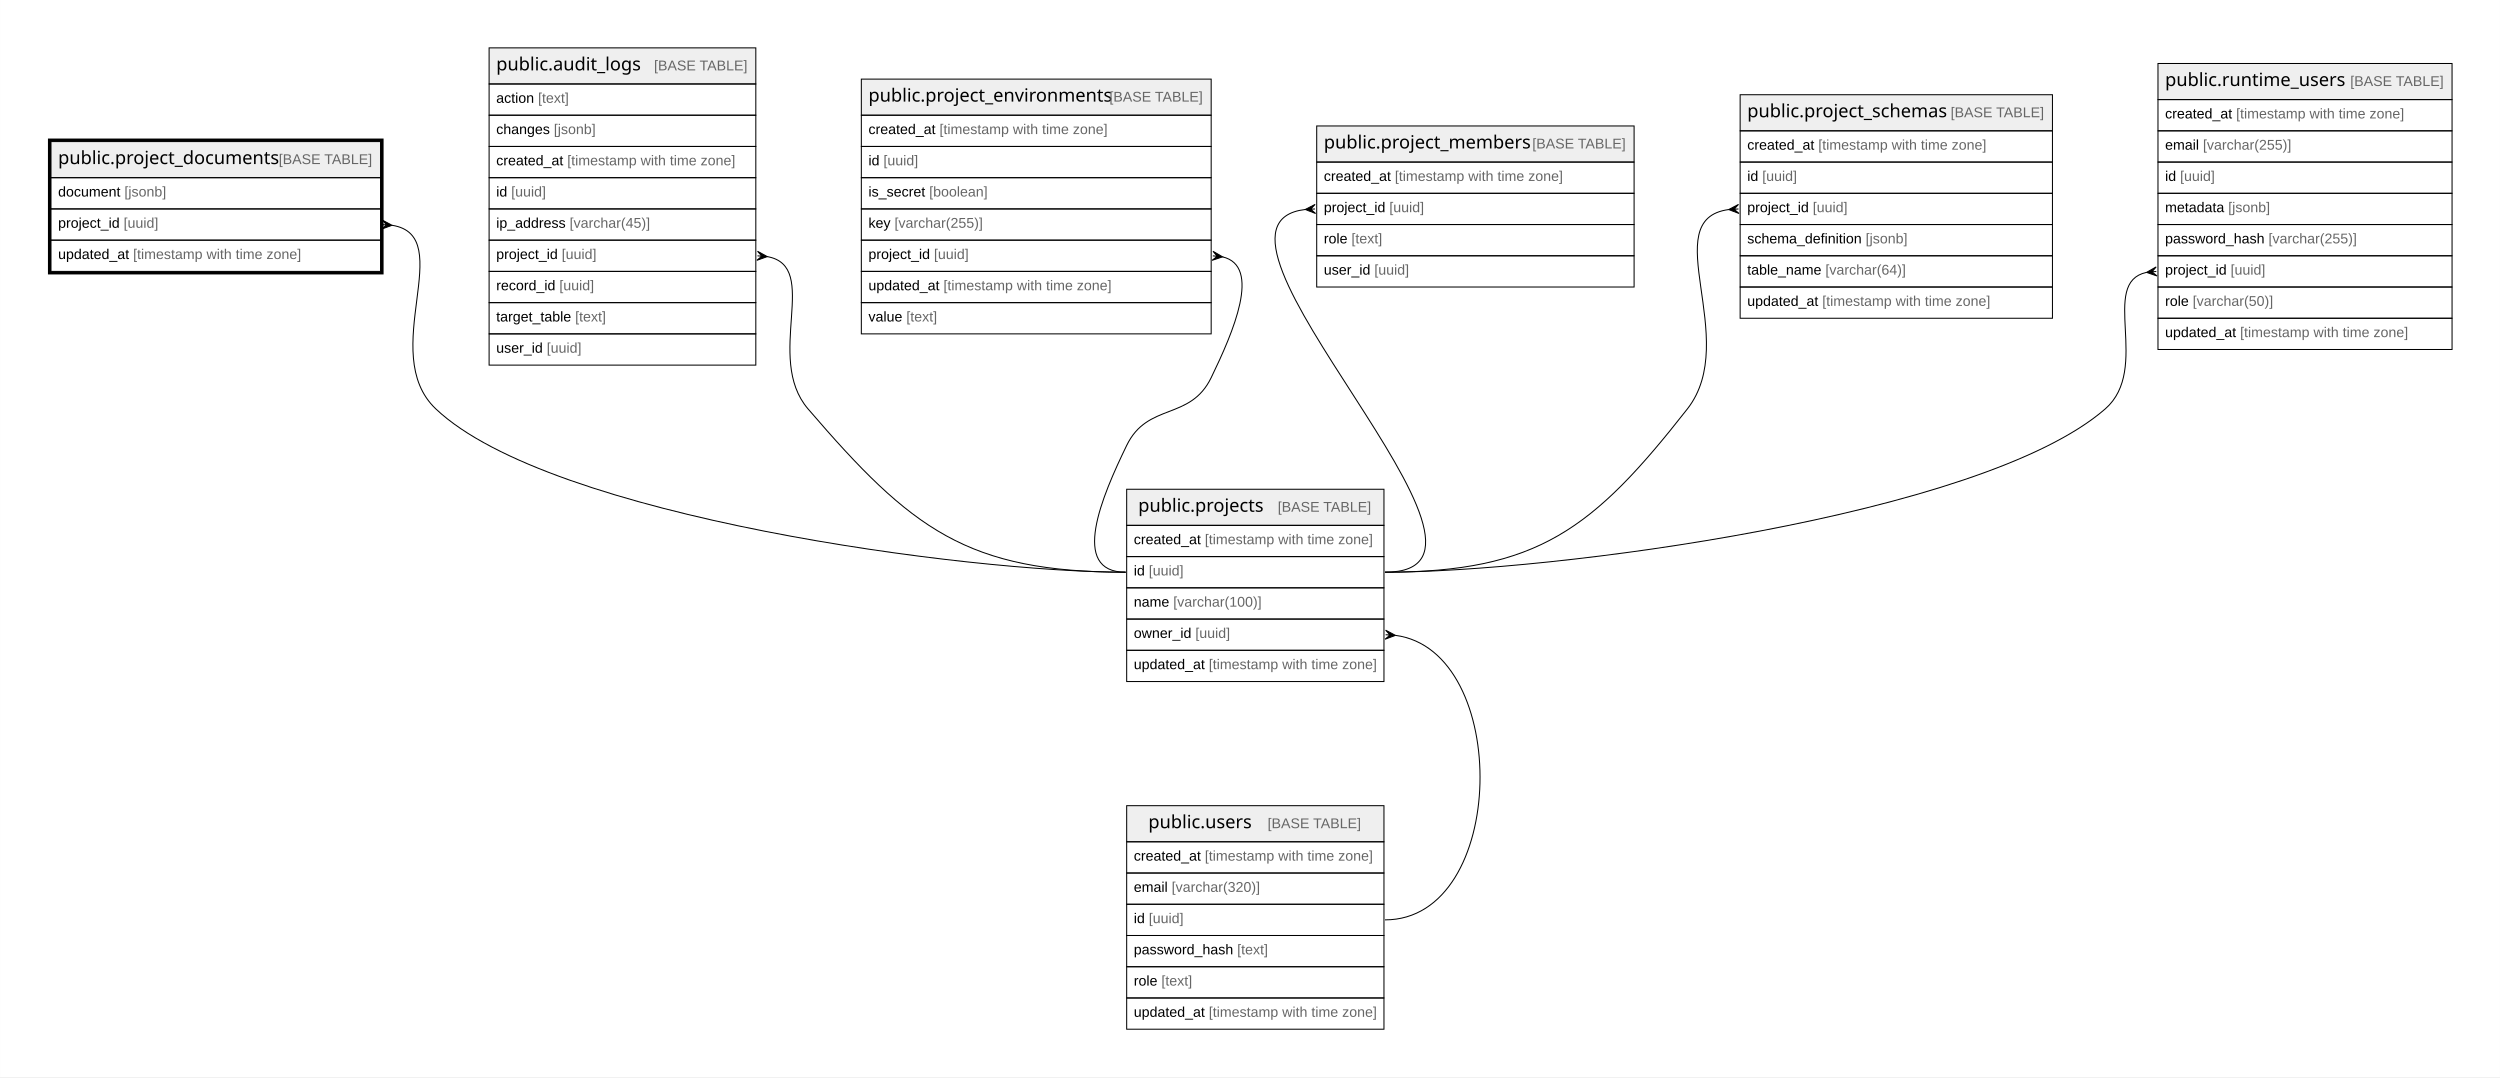
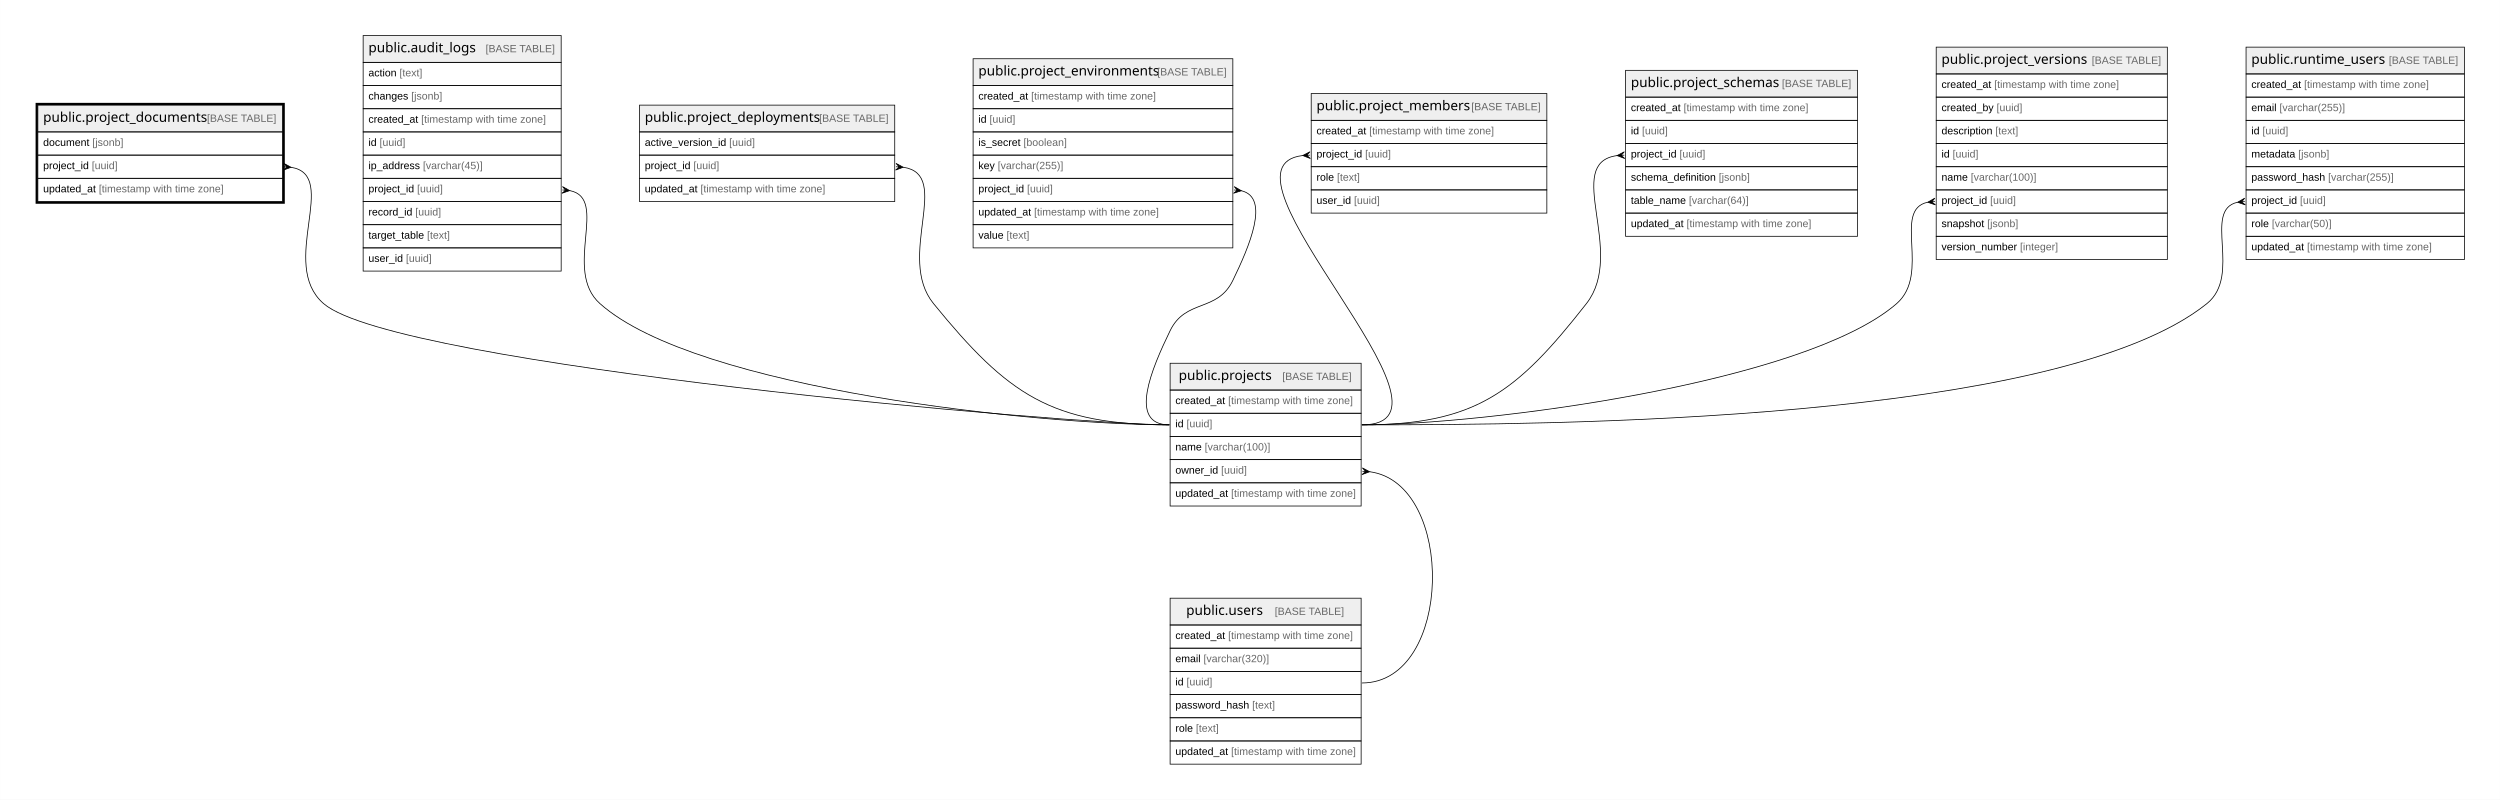
- <svg xmlns="http://www.w3.org/2000/svg" width="2465pt" height="1062pt" viewBox="0.00 0.00 2464.85 1062.00">
+ <svg xmlns="http://www.w3.org/2000/svg" width="3320pt" height="1062pt" viewBox="0.00 0.00 3319.85 1062.00">
  <g id="graph0" class="graph" transform="scale(1 1) rotate(0) translate(4 1058)">
-     <polygon fill="white" stroke="none" points="-4,4 -4,-1058 2460.85,-1058 2460.85,4 -4,4" />
+     <polygon fill="white" stroke="none" points="-4,4 -4,-1058 3315.85,-1058 3315.85,4 -4,4" />
    <g id="node1" class="node">
      <polygon fill="#efefef" stroke="none" points="46.2,-882.8 46.2,-918.4 371.14,-918.4 371.14,-882.8 46.2,-882.8" />
      <polygon fill="none" stroke="black" points="46.2,-882.8 46.2,-918.4 371.14,-918.4 371.14,-882.8 46.2,-882.8" />
      <text text-anchor="start" x="53.2" y="-896.2" font-family="Arial Bold" font-size="18.00">public.project_documents</text>
      <text text-anchor="start" x="239.65" y="-896.2" font-family="Arial" font-size="14.00">    </text>
      <text text-anchor="start" x="270.77" y="-896.2" font-family="Arial" font-size="14.00" fill="#666666">[BASE TABLE]</text>
      <polygon fill="none" stroke="black" points="46.2,-852 46.2,-882.8 371.14,-882.8 371.14,-852 46.2,-852" />
      <text text-anchor="start" x="53.2" y="-864.2" font-family="Arial" font-size="14.00">document </text>
      <text text-anchor="start" x="118.57" y="-864.2" font-family="Arial" font-size="14.00" fill="#666666">[jsonb]</text>
      <polygon fill="none" stroke="black" points="46.2,-821.2 46.2,-852 371.14,-852 371.14,-821.2 46.2,-821.2" />
      <text text-anchor="start" x="53.2" y="-833.4" font-family="Arial" font-size="14.00">project_id </text>
      <text text-anchor="start" x="117.79" y="-833.4" font-family="Arial" font-size="14.00" fill="#666666">[uuid]</text>
      <polygon fill="none" stroke="black" points="46.2,-790.4 46.2,-821.2 371.14,-821.2 371.14,-790.4 46.2,-790.4" />
      <text text-anchor="start" x="53.2" y="-802.6" font-family="Arial" font-size="14.00">updated_at </text>
      <text text-anchor="start" x="127.16" y="-802.6" font-family="Arial" font-size="14.00" fill="#666666">[timestamp with time zone]</text>
      <polygon fill="none" stroke="black" stroke-width="3" points="44.7,-788.9 44.7,-919.9 372.64,-919.9 372.64,-788.9 44.7,-788.9" />
    </g>
    <g id="node2" class="node">
-       <polygon fill="#efefef" stroke="none" points="1106.83,-540 1106.83,-575.6 1360.51,-575.6 1360.51,-540 1106.83,-540" />
-       <polygon fill="none" stroke="black" points="1106.83,-540 1106.83,-575.6 1360.51,-575.6 1360.51,-540 1106.83,-540" />
-       <text text-anchor="start" x="1118.19" y="-553.4" font-family="Arial Bold" font-size="18.00">public.projects</text>
-       <text text-anchor="start" x="1224.66" y="-553.4" font-family="Arial" font-size="14.00">    </text>
-       <text text-anchor="start" x="1255.78" y="-553.4" font-family="Arial" font-size="14.00" fill="#666666">[BASE TABLE]</text>
-       <polygon fill="none" stroke="black" points="1106.83,-509.2 1106.83,-540 1360.51,-540 1360.51,-509.2 1106.83,-509.2" />
-       <text text-anchor="start" x="1113.83" y="-521.4" font-family="Arial" font-size="14.00">created_at </text>
-       <text text-anchor="start" x="1183.88" y="-521.4" font-family="Arial" font-size="14.00" fill="#666666">[timestamp with time zone]</text>
-       <polygon fill="none" stroke="black" points="1106.83,-478.4 1106.83,-509.2 1360.51,-509.2 1360.51,-478.4 1106.83,-478.4" />
-       <text text-anchor="start" x="1113.83" y="-490.6" font-family="Arial" font-size="14.00">id </text>
-       <text text-anchor="start" x="1128.62" y="-490.6" font-family="Arial" font-size="14.00" fill="#666666">[uuid]</text>
-       <polygon fill="none" stroke="black" points="1106.83,-447.6 1106.83,-478.4 1360.51,-478.4 1360.51,-447.6 1106.83,-447.6" />
-       <text text-anchor="start" x="1113.83" y="-459.8" font-family="Arial" font-size="14.00">name </text>
-       <text text-anchor="start" x="1152.74" y="-459.8" font-family="Arial" font-size="14.00" fill="#666666">[varchar(100)]</text>
-       <polygon fill="none" stroke="black" points="1106.83,-416.8 1106.83,-447.6 1360.51,-447.6 1360.51,-416.8 1106.83,-416.8" />
-       <text text-anchor="start" x="1113.83" y="-429" font-family="Arial" font-size="14.00">owner_id </text>
-       <text text-anchor="start" x="1174.53" y="-429" font-family="Arial" font-size="14.00" fill="#666666">[uuid]</text>
-       <polygon fill="none" stroke="black" points="1106.83,-386 1106.83,-416.8 1360.51,-416.8 1360.51,-386 1106.83,-386" />
-       <text text-anchor="start" x="1113.83" y="-398.2" font-family="Arial" font-size="14.00">updated_at </text>
-       <text text-anchor="start" x="1187.79" y="-398.2" font-family="Arial" font-size="14.00" fill="#666666">[timestamp with time zone]</text>
+       <polygon fill="#efefef" stroke="none" points="1549.83,-540 1549.83,-575.6 1803.51,-575.6 1803.51,-540 1549.83,-540" />
+       <polygon fill="none" stroke="black" points="1549.83,-540 1549.83,-575.6 1803.51,-575.6 1803.51,-540 1549.83,-540" />
+       <text text-anchor="start" x="1561.19" y="-553.4" font-family="Arial Bold" font-size="18.00">public.projects</text>
+       <text text-anchor="start" x="1667.66" y="-553.4" font-family="Arial" font-size="14.00">    </text>
+       <text text-anchor="start" x="1698.78" y="-553.4" font-family="Arial" font-size="14.00" fill="#666666">[BASE TABLE]</text>
+       <polygon fill="none" stroke="black" points="1549.83,-509.2 1549.83,-540 1803.51,-540 1803.51,-509.2 1549.83,-509.2" />
+       <text text-anchor="start" x="1556.83" y="-521.4" font-family="Arial" font-size="14.00">created_at </text>
+       <text text-anchor="start" x="1626.88" y="-521.4" font-family="Arial" font-size="14.00" fill="#666666">[timestamp with time zone]</text>
+       <polygon fill="none" stroke="black" points="1549.83,-478.4 1549.83,-509.2 1803.51,-509.2 1803.51,-478.4 1549.83,-478.4" />
+       <text text-anchor="start" x="1556.83" y="-490.6" font-family="Arial" font-size="14.00">id </text>
+       <text text-anchor="start" x="1571.62" y="-490.6" font-family="Arial" font-size="14.00" fill="#666666">[uuid]</text>
+       <polygon fill="none" stroke="black" points="1549.83,-447.6 1549.83,-478.4 1803.51,-478.4 1803.51,-447.6 1549.83,-447.6" />
+       <text text-anchor="start" x="1556.83" y="-459.8" font-family="Arial" font-size="14.00">name </text>
+       <text text-anchor="start" x="1595.74" y="-459.8" font-family="Arial" font-size="14.00" fill="#666666">[varchar(100)]</text>
+       <polygon fill="none" stroke="black" points="1549.83,-416.8 1549.83,-447.6 1803.51,-447.6 1803.51,-416.8 1549.83,-416.8" />
+       <text text-anchor="start" x="1556.83" y="-429" font-family="Arial" font-size="14.00">owner_id </text>
+       <text text-anchor="start" x="1617.53" y="-429" font-family="Arial" font-size="14.00" fill="#666666">[uuid]</text>
+       <polygon fill="none" stroke="black" points="1549.83,-386 1549.83,-416.8 1803.51,-416.8 1803.51,-386 1549.83,-386" />
+       <text text-anchor="start" x="1556.83" y="-398.2" font-family="Arial" font-size="14.00">updated_at </text>
+       <text text-anchor="start" x="1630.79" y="-398.2" font-family="Arial" font-size="14.00" fill="#666666">[timestamp with time zone]</text>
    </g>
    <g id="edge1" class="edge">
-       <path fill="none" stroke="black" d="M382.46,-835.87C448.43,-825.6 367.27,-710.13 425.67,-654.8 538.42,-547.97 950.51,-493.8 1105.83,-493.8" />
-       <polygon fill="black" stroke="black" points="382.45,-835.87 372.16,-832.09 377.13,-836.25 372.81,-836.55 372.81,-836.55 372.81,-836.55 377.13,-836.25 372.79,-841.06 382.45,-835.87" />
-     </g>
-     <g id="node8" class="node">
-       <polygon fill="#efefef" stroke="none" points="1106.83,-228 1106.83,-263.6 1360.51,-263.6 1360.51,-228 1106.83,-228" />
-       <polygon fill="none" stroke="black" points="1106.83,-228 1106.83,-263.6 1360.51,-263.6 1360.51,-228 1106.83,-228" />
-       <text text-anchor="start" x="1128.18" y="-241.4" font-family="Arial Bold" font-size="18.00">public.users</text>
-       <text text-anchor="start" x="1214.67" y="-241.4" font-family="Arial" font-size="14.00">    </text>
-       <text text-anchor="start" x="1245.78" y="-241.4" font-family="Arial" font-size="14.00" fill="#666666">[BASE TABLE]</text>
-       <polygon fill="none" stroke="black" points="1106.83,-197.2 1106.83,-228 1360.51,-228 1360.51,-197.2 1106.83,-197.2" />
-       <text text-anchor="start" x="1113.83" y="-209.4" font-family="Arial" font-size="14.00">created_at </text>
-       <text text-anchor="start" x="1183.88" y="-209.4" font-family="Arial" font-size="14.00" fill="#666666">[timestamp with time zone]</text>
-       <polygon fill="none" stroke="black" points="1106.83,-166.4 1106.83,-197.2 1360.51,-197.2 1360.51,-166.4 1106.83,-166.4" />
-       <text text-anchor="start" x="1113.83" y="-178.6" font-family="Arial" font-size="14.00">email </text>
-       <text text-anchor="start" x="1151.17" y="-178.6" font-family="Arial" font-size="14.00" fill="#666666">[varchar(320)]</text>
-       <polygon fill="none" stroke="black" points="1106.83,-135.6 1106.83,-166.4 1360.51,-166.4 1360.51,-135.6 1106.83,-135.6" />
-       <text text-anchor="start" x="1113.83" y="-147.8" font-family="Arial" font-size="14.00">id </text>
-       <text text-anchor="start" x="1128.62" y="-147.8" font-family="Arial" font-size="14.00" fill="#666666">[uuid]</text>
-       <polygon fill="none" stroke="black" points="1106.83,-104.8 1106.83,-135.6 1360.51,-135.6 1360.51,-104.8 1106.83,-104.8" />
-       <text text-anchor="start" x="1113.83" y="-117" font-family="Arial" font-size="14.00">password_hash </text>
-       <text text-anchor="start" x="1215.78" y="-117" font-family="Arial" font-size="14.00" fill="#666666">[text]</text>
-       <polygon fill="none" stroke="black" points="1106.83,-74 1106.83,-104.8 1360.51,-104.8 1360.51,-74 1106.83,-74" />
-       <text text-anchor="start" x="1113.83" y="-86.2" font-family="Arial" font-size="14.00">role </text>
-       <text text-anchor="start" x="1141.06" y="-86.2" font-family="Arial" font-size="14.00" fill="#666666">[text]</text>
-       <polygon fill="none" stroke="black" points="1106.83,-43.2 1106.83,-74 1360.51,-74 1360.51,-43.2 1106.83,-43.2" />
-       <text text-anchor="start" x="1113.83" y="-55.4" font-family="Arial" font-size="14.00">updated_at </text>
-       <text text-anchor="start" x="1187.79" y="-55.4" font-family="Arial" font-size="14.00" fill="#666666">[timestamp with time zone]</text>
-     </g>
-     <g id="edge7" class="edge">
-       <path fill="none" stroke="black" d="M1371.83,-431.54C1486.39,-416.5 1482.95,-151 1361.51,-151" />
-       <polygon fill="black" stroke="black" points="1371.82,-431.54 1361.56,-427.69 1366.5,-431.88 1362.18,-432.16 1362.18,-432.16 1362.18,-432.16 1366.5,-431.88 1362.13,-436.67 1371.82,-431.54" />
+       <path fill="none" stroke="black" d="M382.44,-835.85C448.21,-825.36 364.84,-707.45 425.67,-654.8 521,-572.3 1422.76,-493.8 1548.83,-493.8" />
+       <polygon fill="black" stroke="black" points="382.45,-835.85 372.15,-832.09 377.13,-836.24 372.81,-836.55 372.81,-836.55 372.81,-836.55 377.13,-836.24 372.8,-841.06 382.45,-835.85" />
+     </g>
+     <g id="node10" class="node">
+       <polygon fill="#efefef" stroke="none" points="1549.83,-228 1549.83,-263.6 1803.51,-263.6 1803.51,-228 1549.83,-228" />
+       <polygon fill="none" stroke="black" points="1549.83,-228 1549.83,-263.6 1803.51,-263.6 1803.51,-228 1549.83,-228" />
+       <text text-anchor="start" x="1571.18" y="-241.4" font-family="Arial Bold" font-size="18.00">public.users</text>
+       <text text-anchor="start" x="1657.67" y="-241.4" font-family="Arial" font-size="14.00">    </text>
+       <text text-anchor="start" x="1688.78" y="-241.4" font-family="Arial" font-size="14.00" fill="#666666">[BASE TABLE]</text>
+       <polygon fill="none" stroke="black" points="1549.83,-197.2 1549.83,-228 1803.51,-228 1803.51,-197.2 1549.83,-197.2" />
+       <text text-anchor="start" x="1556.83" y="-209.4" font-family="Arial" font-size="14.00">created_at </text>
+       <text text-anchor="start" x="1626.88" y="-209.4" font-family="Arial" font-size="14.00" fill="#666666">[timestamp with time zone]</text>
+       <polygon fill="none" stroke="black" points="1549.83,-166.4 1549.83,-197.2 1803.51,-197.2 1803.51,-166.4 1549.83,-166.4" />
+       <text text-anchor="start" x="1556.83" y="-178.6" font-family="Arial" font-size="14.00">email </text>
+       <text text-anchor="start" x="1594.17" y="-178.6" font-family="Arial" font-size="14.00" fill="#666666">[varchar(320)]</text>
+       <polygon fill="none" stroke="black" points="1549.83,-135.6 1549.83,-166.4 1803.51,-166.4 1803.51,-135.6 1549.83,-135.6" />
+       <text text-anchor="start" x="1556.83" y="-147.8" font-family="Arial" font-size="14.00">id </text>
+       <text text-anchor="start" x="1571.62" y="-147.8" font-family="Arial" font-size="14.00" fill="#666666">[uuid]</text>
+       <polygon fill="none" stroke="black" points="1549.83,-104.8 1549.83,-135.6 1803.51,-135.6 1803.51,-104.8 1549.83,-104.8" />
+       <text text-anchor="start" x="1556.83" y="-117" font-family="Arial" font-size="14.00">password_hash </text>
+       <text text-anchor="start" x="1658.78" y="-117" font-family="Arial" font-size="14.00" fill="#666666">[text]</text>
+       <polygon fill="none" stroke="black" points="1549.83,-74 1549.83,-104.8 1803.51,-104.8 1803.51,-74 1549.83,-74" />
+       <text text-anchor="start" x="1556.83" y="-86.2" font-family="Arial" font-size="14.00">role </text>
+       <text text-anchor="start" x="1584.06" y="-86.2" font-family="Arial" font-size="14.00" fill="#666666">[text]</text>
+       <polygon fill="none" stroke="black" points="1549.83,-43.2 1549.83,-74 1803.51,-74 1803.51,-43.2 1549.83,-43.2" />
+       <text text-anchor="start" x="1556.83" y="-55.4" font-family="Arial" font-size="14.00">updated_at </text>
+       <text text-anchor="start" x="1630.79" y="-55.4" font-family="Arial" font-size="14.00" fill="#666666">[timestamp with time zone]</text>
+     </g>
+     <g id="edge9" class="edge">
+       <path fill="none" stroke="black" d="M1814.83,-431.54C1929.39,-416.5 1925.95,-151 1804.51,-151" />
+       <polygon fill="black" stroke="black" points="1814.82,-431.54 1804.56,-427.69 1809.5,-431.88 1805.18,-432.16 1805.18,-432.16 1805.18,-432.16 1809.5,-431.88 1805.13,-436.67 1814.82,-431.54" />
    </g>
    <g id="node3" class="node">
      <polygon fill="#efefef" stroke="none" points="478.18,-975.2 478.18,-1010.8 741.16,-1010.8 741.16,-975.2 478.18,-975.2" />
      <polygon fill="none" stroke="black" points="478.18,-975.2 478.18,-1010.8 741.16,-1010.8 741.16,-975.2 478.18,-975.2" />
      <text text-anchor="start" x="485.18" y="-988.6" font-family="Arial Bold" font-size="18.00">public.audit_logs</text>
      <text text-anchor="start" x="609.67" y="-988.6" font-family="Arial" font-size="14.00">    </text>
      <text text-anchor="start" x="640.79" y="-988.6" font-family="Arial" font-size="14.00" fill="#666666">[BASE TABLE]</text>
      <polygon fill="none" stroke="black" points="478.18,-944.4 478.18,-975.2 741.16,-975.2 741.16,-944.4 478.18,-944.4" />
      <text text-anchor="start" x="485.18" y="-956.6" font-family="Arial" font-size="14.00">action </text>
      <text text-anchor="start" x="526.43" y="-956.6" font-family="Arial" font-size="14.00" fill="#666666">[text]</text>
      <polygon fill="none" stroke="black" points="478.18,-913.6 478.18,-944.4 741.16,-944.4 741.16,-913.6 478.18,-913.6" />
      <text text-anchor="start" x="485.18" y="-925.8" font-family="Arial" font-size="14.00">changes </text>
      <text text-anchor="start" x="542" y="-925.8" font-family="Arial" font-size="14.00" fill="#666666">[jsonb]</text>
      <polygon fill="none" stroke="black" points="478.18,-882.8 478.18,-913.6 741.16,-913.6 741.16,-882.8 478.18,-882.8" />
      <text text-anchor="start" x="485.18" y="-895" font-family="Arial" font-size="14.00">created_at </text>
      <text text-anchor="start" x="555.23" y="-895" font-family="Arial" font-size="14.00" fill="#666666">[timestamp with time zone]</text>
      <polygon fill="none" stroke="black" points="478.18,-852 478.18,-882.8 741.16,-882.8 741.16,-852 478.18,-852" />
      <text text-anchor="start" x="485.18" y="-864.2" font-family="Arial" font-size="14.00">id </text>
      <text text-anchor="start" x="499.97" y="-864.2" font-family="Arial" font-size="14.00" fill="#666666">[uuid]</text>
      <polygon fill="none" stroke="black" points="478.18,-821.2 478.18,-852 741.16,-852 741.16,-821.2 478.18,-821.2" />
      <text text-anchor="start" x="485.18" y="-833.4" font-family="Arial" font-size="14.00">ip_address </text>
      <text text-anchor="start" x="557.56" y="-833.4" font-family="Arial" font-size="14.00" fill="#666666">[varchar(45)]</text>
      <polygon fill="none" stroke="black" points="478.18,-790.4 478.18,-821.2 741.16,-821.2 741.16,-790.4 478.18,-790.4" />
      <text text-anchor="start" x="485.18" y="-802.6" font-family="Arial" font-size="14.00">project_id </text>
      <text text-anchor="start" x="549.77" y="-802.6" font-family="Arial" font-size="14.00" fill="#666666">[uuid]</text>
      <polygon fill="none" stroke="black" points="478.18,-759.6 478.18,-790.4 741.16,-790.4 741.16,-759.6 478.18,-759.6" />
      <text text-anchor="start" x="485.18" y="-771.8" font-family="Arial" font-size="14.00">record_id </text>
      <text text-anchor="start" x="547.44" y="-771.8" font-family="Arial" font-size="14.00" fill="#666666">[uuid]</text>
      <polygon fill="none" stroke="black" points="478.18,-728.8 478.18,-759.6 741.16,-759.6 741.16,-728.8 478.18,-728.8" />
      <text text-anchor="start" x="485.18" y="-741" font-family="Arial" font-size="14.00">target_table </text>
      <text text-anchor="start" x="563.02" y="-741" font-family="Arial" font-size="14.00" fill="#666666">[text]</text>
      <polygon fill="none" stroke="black" points="478.18,-698 478.18,-728.8 741.16,-728.8 741.16,-698 478.18,-698" />
      <text text-anchor="start" x="485.18" y="-710.2" font-family="Arial" font-size="14.00">user_id </text>
      <text text-anchor="start" x="534.99" y="-710.2" font-family="Arial" font-size="14.00" fill="#666666">[uuid]</text>
    </g>
    <g id="edge2" class="edge">
-       <path fill="none" stroke="black" d="M752.25,-805.01C806.24,-795.66 749.01,-705.66 792.67,-654.8 894.61,-536.05 949.33,-493.8 1105.83,-493.8" />
-       <polygon fill="black" stroke="black" points="752.46,-804.99 742.14,-801.29 747.14,-805.41 742.83,-805.75 742.83,-805.75 742.83,-805.75 747.14,-805.41 742.84,-810.26 752.46,-804.99" />
+       <path fill="none" stroke="black" d="M752.52,-804.89C805.31,-794.61 742.77,-699.36 792.67,-654.8 920.82,-540.37 1377.03,-493.8 1548.83,-493.8" />
+       <polygon fill="black" stroke="black" points="752.45,-804.9 742.1,-801.29 747.14,-805.36 742.83,-805.74 742.83,-805.74 742.83,-805.74 747.14,-805.36 742.88,-810.25 752.45,-804.9" />
    </g>
    <g id="node4" class="node">
-       <polygon fill="#efefef" stroke="none" points="845.2,-944.4 845.2,-980 1190.14,-980 1190.14,-944.4 845.2,-944.4" />
-       <polygon fill="none" stroke="black" points="845.2,-944.4 845.2,-980 1190.14,-980 1190.14,-944.4 845.2,-944.4" />
-       <text text-anchor="start" x="852.2" y="-957.8" font-family="Arial Bold" font-size="18.00">public.project_environments</text>
-       <text text-anchor="start" x="1058.65" y="-957.8" font-family="Arial" font-size="14.00">    </text>
-       <text text-anchor="start" x="1089.77" y="-957.8" font-family="Arial" font-size="14.00" fill="#666666">[BASE TABLE]</text>
-       <polygon fill="none" stroke="black" points="845.2,-913.6 845.2,-944.4 1190.14,-944.4 1190.14,-913.6 845.2,-913.6" />
-       <text text-anchor="start" x="852.2" y="-925.8" font-family="Arial" font-size="14.00">created_at </text>
-       <text text-anchor="start" x="922.25" y="-925.8" font-family="Arial" font-size="14.00" fill="#666666">[timestamp with time zone]</text>
-       <polygon fill="none" stroke="black" points="845.2,-882.8 845.2,-913.6 1190.14,-913.6 1190.14,-882.8 845.2,-882.8" />
-       <text text-anchor="start" x="852.2" y="-895" font-family="Arial" font-size="14.00">id </text>
-       <text text-anchor="start" x="866.99" y="-895" font-family="Arial" font-size="14.00" fill="#666666">[uuid]</text>
-       <polygon fill="none" stroke="black" points="845.2,-852 845.2,-882.8 1190.14,-882.8 1190.14,-852 845.2,-852" />
-       <text text-anchor="start" x="852.2" y="-864.2" font-family="Arial" font-size="14.00">is_secret </text>
-       <text text-anchor="start" x="912.11" y="-864.2" font-family="Arial" font-size="14.00" fill="#666666">[boolean]</text>
-       <polygon fill="none" stroke="black" points="845.2,-821.2 845.2,-852 1190.14,-852 1190.14,-821.2 845.2,-821.2" />
-       <text text-anchor="start" x="852.2" y="-833.4" font-family="Arial" font-size="14.00">key </text>
-       <text text-anchor="start" x="877.88" y="-833.4" font-family="Arial" font-size="14.00" fill="#666666">[varchar(255)]</text>
-       <polygon fill="none" stroke="black" points="845.2,-790.4 845.2,-821.2 1190.14,-821.2 1190.14,-790.4 845.2,-790.4" />
-       <text text-anchor="start" x="852.2" y="-802.6" font-family="Arial" font-size="14.00">project_id </text>
-       <text text-anchor="start" x="916.8" y="-802.6" font-family="Arial" font-size="14.00" fill="#666666">[uuid]</text>
-       <polygon fill="none" stroke="black" points="845.2,-759.6 845.2,-790.4 1190.14,-790.4 1190.14,-759.6 845.2,-759.6" />
-       <text text-anchor="start" x="852.2" y="-771.8" font-family="Arial" font-size="14.00">updated_at </text>
-       <text text-anchor="start" x="926.16" y="-771.8" font-family="Arial" font-size="14.00" fill="#666666">[timestamp with time zone]</text>
-       <polygon fill="none" stroke="black" points="845.2,-728.8 845.2,-759.6 1190.14,-759.6 1190.14,-728.8 845.2,-728.8" />
-       <text text-anchor="start" x="852.2" y="-741" font-family="Arial" font-size="14.00">value </text>
-       <text text-anchor="start" x="889.56" y="-741" font-family="Arial" font-size="14.00" fill="#666666">[text]</text>
+       <polygon fill="#efefef" stroke="none" points="845.2,-882.8 845.2,-918.4 1184.14,-918.4 1184.14,-882.8 845.2,-882.8" />
+       <polygon fill="none" stroke="black" points="845.2,-882.8 845.2,-918.4 1184.14,-918.4 1184.14,-882.8 845.2,-882.8" />
+       <text text-anchor="start" x="852.2" y="-896.2" font-family="Arial Bold" font-size="18.00">public.project_deployments</text>
+       <text text-anchor="start" x="1052.65" y="-896.2" font-family="Arial" font-size="14.00">    </text>
+       <text text-anchor="start" x="1083.77" y="-896.2" font-family="Arial" font-size="14.00" fill="#666666">[BASE TABLE]</text>
+       <polygon fill="none" stroke="black" points="845.2,-852 845.2,-882.8 1184.14,-882.8 1184.14,-852 845.2,-852" />
+       <text text-anchor="start" x="852.2" y="-864.2" font-family="Arial" font-size="14.00">active_version_id </text>
+       <text text-anchor="start" x="964.26" y="-864.2" font-family="Arial" font-size="14.00" fill="#666666">[uuid]</text>
+       <polygon fill="none" stroke="black" points="845.2,-821.2 845.2,-852 1184.14,-852 1184.14,-821.2 845.2,-821.2" />
+       <text text-anchor="start" x="852.2" y="-833.4" font-family="Arial" font-size="14.00">project_id </text>
+       <text text-anchor="start" x="916.79" y="-833.4" font-family="Arial" font-size="14.00" fill="#666666">[uuid]</text>
+       <polygon fill="none" stroke="black" points="845.2,-790.4 845.2,-821.2 1184.14,-821.2 1184.14,-790.4 845.2,-790.4" />
+       <text text-anchor="start" x="852.2" y="-802.6" font-family="Arial" font-size="14.00">updated_at </text>
+       <text text-anchor="start" x="926.16" y="-802.6" font-family="Arial" font-size="14.00" fill="#666666">[timestamp with time zone]</text>
    </g>
    <g id="edge3" class="edge">
-       <path fill="none" stroke="black" d="M1201.19,-804.76C1240.23,-795.78 1211.81,-730.29 1190.14,-685.6 1169.43,-642.9 1127.54,-661.5 1106.83,-618.8 1082.59,-568.81 1050.27,-493.8 1105.83,-493.8" />
-       <polygon fill="black" stroke="black" points="1201.42,-804.74 1191.01,-801.29 1196.11,-805.29 1191.8,-805.73 1191.8,-805.73 1191.8,-805.73 1196.11,-805.29 1191.93,-810.24 1201.42,-804.74" />
+       <path fill="none" stroke="black" d="M1195.44,-835.91C1261.53,-826.21 1185.09,-716.9 1235.67,-654.8 1334.5,-533.46 1392.33,-493.8 1548.83,-493.8" />
+       <polygon fill="black" stroke="black" points="1195.45,-835.91 1185.17,-832.09 1190.13,-836.26 1185.81,-836.56 1185.81,-836.56 1185.81,-836.56 1190.13,-836.26 1185.78,-841.07 1195.45,-835.91" />
    </g>
    <g id="node5" class="node">
-       <polygon fill="#efefef" stroke="none" points="1294.2,-898.2 1294.2,-933.8 1607.14,-933.8 1607.14,-898.2 1294.2,-898.2" />
-       <polygon fill="none" stroke="black" points="1294.2,-898.2 1294.2,-933.8 1607.14,-933.8 1607.14,-898.2 1294.2,-898.2" />
-       <text text-anchor="start" x="1301.2" y="-911.6" font-family="Arial Bold" font-size="18.00">public.project_members</text>
-       <text text-anchor="start" x="1475.65" y="-911.6" font-family="Arial" font-size="14.00">    </text>
-       <text text-anchor="start" x="1506.77" y="-911.6" font-family="Arial" font-size="14.00" fill="#666666">[BASE TABLE]</text>
-       <polygon fill="none" stroke="black" points="1294.2,-867.4 1294.2,-898.2 1607.14,-898.2 1607.14,-867.4 1294.2,-867.4" />
-       <text text-anchor="start" x="1301.2" y="-879.6" font-family="Arial" font-size="14.00">created_at </text>
-       <text text-anchor="start" x="1371.25" y="-879.6" font-family="Arial" font-size="14.00" fill="#666666">[timestamp with time zone]</text>
-       <polygon fill="none" stroke="black" points="1294.2,-836.6 1294.2,-867.4 1607.14,-867.4 1607.14,-836.6 1294.2,-836.6" />
-       <text text-anchor="start" x="1301.2" y="-848.8" font-family="Arial" font-size="14.00">project_id </text>
-       <text text-anchor="start" x="1365.8" y="-848.8" font-family="Arial" font-size="14.00" fill="#666666">[uuid]</text>
-       <polygon fill="none" stroke="black" points="1294.2,-805.8 1294.2,-836.6 1607.14,-836.6 1607.14,-805.8 1294.2,-805.8" />
-       <text text-anchor="start" x="1301.2" y="-818" font-family="Arial" font-size="14.00">role </text>
-       <text text-anchor="start" x="1328.44" y="-818" font-family="Arial" font-size="14.00" fill="#666666">[text]</text>
-       <polygon fill="none" stroke="black" points="1294.2,-775 1294.2,-805.8 1607.14,-805.8 1607.14,-775 1294.2,-775" />
-       <text text-anchor="start" x="1301.2" y="-787.2" font-family="Arial" font-size="14.00">user_id </text>
-       <text text-anchor="start" x="1351.01" y="-787.2" font-family="Arial" font-size="14.00" fill="#666666">[uuid]</text>
+       <polygon fill="#efefef" stroke="none" points="1288.2,-944.4 1288.2,-980 1633.14,-980 1633.14,-944.4 1288.2,-944.4" />
+       <polygon fill="none" stroke="black" points="1288.2,-944.4 1288.2,-980 1633.14,-980 1633.14,-944.4 1288.2,-944.4" />
+       <text text-anchor="start" x="1295.2" y="-957.8" font-family="Arial Bold" font-size="18.00">public.project_environments</text>
+       <text text-anchor="start" x="1501.65" y="-957.8" font-family="Arial" font-size="14.00">    </text>
+       <text text-anchor="start" x="1532.77" y="-957.8" font-family="Arial" font-size="14.00" fill="#666666">[BASE TABLE]</text>
+       <polygon fill="none" stroke="black" points="1288.2,-913.6 1288.2,-944.4 1633.14,-944.4 1633.14,-913.6 1288.2,-913.6" />
+       <text text-anchor="start" x="1295.2" y="-925.8" font-family="Arial" font-size="14.00">created_at </text>
+       <text text-anchor="start" x="1365.25" y="-925.8" font-family="Arial" font-size="14.00" fill="#666666">[timestamp with time zone]</text>
+       <polygon fill="none" stroke="black" points="1288.2,-882.8 1288.2,-913.6 1633.14,-913.6 1633.14,-882.8 1288.2,-882.8" />
+       <text text-anchor="start" x="1295.2" y="-895" font-family="Arial" font-size="14.00">id </text>
+       <text text-anchor="start" x="1309.99" y="-895" font-family="Arial" font-size="14.00" fill="#666666">[uuid]</text>
+       <polygon fill="none" stroke="black" points="1288.2,-852 1288.2,-882.8 1633.14,-882.8 1633.14,-852 1288.2,-852" />
+       <text text-anchor="start" x="1295.2" y="-864.2" font-family="Arial" font-size="14.00">is_secret </text>
+       <text text-anchor="start" x="1355.11" y="-864.2" font-family="Arial" font-size="14.00" fill="#666666">[boolean]</text>
+       <polygon fill="none" stroke="black" points="1288.2,-821.2 1288.2,-852 1633.14,-852 1633.14,-821.2 1288.2,-821.2" />
+       <text text-anchor="start" x="1295.2" y="-833.4" font-family="Arial" font-size="14.00">key </text>
+       <text text-anchor="start" x="1320.88" y="-833.4" font-family="Arial" font-size="14.00" fill="#666666">[varchar(255)]</text>
+       <polygon fill="none" stroke="black" points="1288.2,-790.4 1288.2,-821.2 1633.14,-821.2 1633.14,-790.4 1288.2,-790.4" />
+       <text text-anchor="start" x="1295.2" y="-802.6" font-family="Arial" font-size="14.00">project_id </text>
+       <text text-anchor="start" x="1359.8" y="-802.6" font-family="Arial" font-size="14.00" fill="#666666">[uuid]</text>
+       <polygon fill="none" stroke="black" points="1288.2,-759.6 1288.2,-790.4 1633.14,-790.4 1633.14,-759.6 1288.2,-759.6" />
+       <text text-anchor="start" x="1295.2" y="-771.8" font-family="Arial" font-size="14.00">updated_at </text>
+       <text text-anchor="start" x="1369.16" y="-771.8" font-family="Arial" font-size="14.00" fill="#666666">[timestamp with time zone]</text>
+       <polygon fill="none" stroke="black" points="1288.2,-728.8 1288.2,-759.6 1633.14,-759.6 1633.14,-728.8 1288.2,-728.8" />
+       <text text-anchor="start" x="1295.2" y="-741" font-family="Arial" font-size="14.00">value </text>
+       <text text-anchor="start" x="1332.56" y="-741" font-family="Arial" font-size="14.00" fill="#666666">[text]</text>
    </g>
    <g id="edge4" class="edge">
-       <path fill="none" stroke="black" d="M1283.11,-851.47C1148.48,-836.09 1519.94,-493.8 1361.51,-493.8" />
-       <polygon fill="black" stroke="black" points="1282.88,-851.45 1292.63,-856.48 1288.21,-851.74 1292.53,-851.96 1292.53,-851.96 1292.53,-851.96 1288.21,-851.74 1293.11,-847.49 1282.88,-851.45" />
+       <path fill="none" stroke="black" d="M1644.19,-804.76C1683.23,-795.78 1654.81,-730.29 1633.14,-685.6 1612.43,-642.9 1570.54,-661.5 1549.83,-618.8 1525.59,-568.81 1493.27,-493.8 1548.83,-493.8" />
+       <polygon fill="black" stroke="black" points="1644.42,-804.74 1634.01,-801.29 1639.11,-805.29 1634.8,-805.73 1634.8,-805.73 1634.8,-805.73 1639.11,-805.29 1634.93,-810.24 1644.42,-804.74" />
    </g>
    <g id="node6" class="node">
-       <polygon fill="#efefef" stroke="none" points="1711.7,-929 1711.7,-964.6 2019.64,-964.6 2019.64,-929 1711.7,-929" />
-       <polygon fill="none" stroke="black" points="1711.7,-929 1711.7,-964.6 2019.64,-964.6 2019.64,-929 1711.7,-929" />
-       <text text-anchor="start" x="1718.7" y="-942.4" font-family="Arial Bold" font-size="18.00">public.project_schemas</text>
-       <text text-anchor="start" x="1888.15" y="-942.4" font-family="Arial" font-size="14.00">    </text>
-       <text text-anchor="start" x="1919.26" y="-942.4" font-family="Arial" font-size="14.00" fill="#666666">[BASE TABLE]</text>
-       <polygon fill="none" stroke="black" points="1711.7,-898.2 1711.7,-929 2019.64,-929 2019.64,-898.2 1711.7,-898.2" />
-       <text text-anchor="start" x="1718.7" y="-910.4" font-family="Arial" font-size="14.00">created_at </text>
-       <text text-anchor="start" x="1788.75" y="-910.4" font-family="Arial" font-size="14.00" fill="#666666">[timestamp with time zone]</text>
-       <polygon fill="none" stroke="black" points="1711.7,-867.4 1711.7,-898.2 2019.64,-898.2 2019.64,-867.4 1711.7,-867.4" />
-       <text text-anchor="start" x="1718.7" y="-879.6" font-family="Arial" font-size="14.00">id </text>
-       <text text-anchor="start" x="1733.49" y="-879.6" font-family="Arial" font-size="14.00" fill="#666666">[uuid]</text>
-       <polygon fill="none" stroke="black" points="1711.7,-836.6 1711.7,-867.4 2019.64,-867.4 2019.64,-836.6 1711.7,-836.6" />
-       <text text-anchor="start" x="1718.7" y="-848.8" font-family="Arial" font-size="14.00">project_id </text>
-       <text text-anchor="start" x="1783.3" y="-848.8" font-family="Arial" font-size="14.00" fill="#666666">[uuid]</text>
-       <polygon fill="none" stroke="black" points="1711.7,-805.8 1711.7,-836.6 2019.64,-836.6 2019.64,-805.8 1711.7,-805.8" />
-       <text text-anchor="start" x="1718.7" y="-818" font-family="Arial" font-size="14.00">schema_definition </text>
-       <text text-anchor="start" x="1835.44" y="-818" font-family="Arial" font-size="14.00" fill="#666666">[jsonb]</text>
-       <polygon fill="none" stroke="black" points="1711.7,-775 1711.7,-805.8 2019.64,-805.8 2019.64,-775 1711.7,-775" />
-       <text text-anchor="start" x="1718.7" y="-787.2" font-family="Arial" font-size="14.00">table_name </text>
-       <text text-anchor="start" x="1795.76" y="-787.2" font-family="Arial" font-size="14.00" fill="#666666">[varchar(64)]</text>
-       <polygon fill="none" stroke="black" points="1711.7,-744.2 1711.7,-775 2019.64,-775 2019.64,-744.2 1711.7,-744.2" />
-       <text text-anchor="start" x="1718.7" y="-756.4" font-family="Arial" font-size="14.00">updated_at </text>
-       <text text-anchor="start" x="1792.66" y="-756.4" font-family="Arial" font-size="14.00" fill="#666666">[timestamp with time zone]</text>
+       <polygon fill="#efefef" stroke="none" points="1737.2,-898.2 1737.2,-933.8 2050.14,-933.8 2050.14,-898.2 1737.2,-898.2" />
+       <polygon fill="none" stroke="black" points="1737.2,-898.2 1737.2,-933.8 2050.14,-933.8 2050.14,-898.2 1737.2,-898.2" />
+       <text text-anchor="start" x="1744.2" y="-911.6" font-family="Arial Bold" font-size="18.00">public.project_members</text>
+       <text text-anchor="start" x="1918.65" y="-911.6" font-family="Arial" font-size="14.00">    </text>
+       <text text-anchor="start" x="1949.77" y="-911.6" font-family="Arial" font-size="14.00" fill="#666666">[BASE TABLE]</text>
+       <polygon fill="none" stroke="black" points="1737.2,-867.4 1737.2,-898.2 2050.14,-898.2 2050.14,-867.4 1737.2,-867.4" />
+       <text text-anchor="start" x="1744.2" y="-879.6" font-family="Arial" font-size="14.00">created_at </text>
+       <text text-anchor="start" x="1814.25" y="-879.6" font-family="Arial" font-size="14.00" fill="#666666">[timestamp with time zone]</text>
+       <polygon fill="none" stroke="black" points="1737.2,-836.6 1737.2,-867.4 2050.14,-867.4 2050.14,-836.6 1737.2,-836.6" />
+       <text text-anchor="start" x="1744.2" y="-848.8" font-family="Arial" font-size="14.00">project_id </text>
+       <text text-anchor="start" x="1808.8" y="-848.8" font-family="Arial" font-size="14.00" fill="#666666">[uuid]</text>
+       <polygon fill="none" stroke="black" points="1737.2,-805.8 1737.2,-836.6 2050.14,-836.6 2050.14,-805.8 1737.2,-805.8" />
+       <text text-anchor="start" x="1744.2" y="-818" font-family="Arial" font-size="14.00">role </text>
+       <text text-anchor="start" x="1771.44" y="-818" font-family="Arial" font-size="14.00" fill="#666666">[text]</text>
+       <polygon fill="none" stroke="black" points="1737.2,-775 1737.2,-805.8 2050.14,-805.8 2050.14,-775 1737.2,-775" />
+       <text text-anchor="start" x="1744.2" y="-787.2" font-family="Arial" font-size="14.00">user_id </text>
+       <text text-anchor="start" x="1794.01" y="-787.2" font-family="Arial" font-size="14.00" fill="#666666">[uuid]</text>
    </g>
    <g id="edge5" class="edge">
-       <path fill="none" stroke="black" d="M1700.48,-851.38C1627.74,-841.76 1713.21,-723.15 1659.67,-654.8 1566.81,-536.24 1512.11,-493.8 1361.51,-493.8" />
-       <polygon fill="black" stroke="black" points="1700.39,-851.37 1710.1,-856.47 1705.71,-851.7 1710.04,-851.96 1710.04,-851.96 1710.04,-851.96 1705.71,-851.7 1710.64,-847.49 1700.39,-851.37" />
+       <path fill="none" stroke="black" d="M1726.11,-851.47C1591.48,-836.09 1962.94,-493.8 1804.51,-493.8" />
+       <polygon fill="black" stroke="black" points="1725.88,-851.45 1735.63,-856.48 1731.21,-851.74 1735.53,-851.96 1735.53,-851.96 1735.53,-851.96 1731.21,-851.74 1736.11,-847.49 1725.88,-851.45" />
    </g>
    <g id="node7" class="node">
-       <polygon fill="#efefef" stroke="none" points="2123.69,-959.8 2123.69,-995.4 2413.65,-995.4 2413.65,-959.8 2123.69,-959.8" />
-       <polygon fill="none" stroke="black" points="2123.69,-959.8 2123.69,-995.4 2413.65,-995.4 2413.65,-959.8 2123.69,-959.8" />
-       <text text-anchor="start" x="2130.69" y="-973.2" font-family="Arial Bold" font-size="18.00">public.runtime_users</text>
-       <text text-anchor="start" x="2282.16" y="-973.2" font-family="Arial" font-size="14.00">    </text>
-       <text text-anchor="start" x="2313.28" y="-973.2" font-family="Arial" font-size="14.00" fill="#666666">[BASE TABLE]</text>
-       <polygon fill="none" stroke="black" points="2123.69,-929 2123.69,-959.8 2413.65,-959.8 2413.65,-929 2123.69,-929" />
-       <text text-anchor="start" x="2130.69" y="-941.2" font-family="Arial" font-size="14.00">created_at </text>
-       <text text-anchor="start" x="2200.74" y="-941.2" font-family="Arial" font-size="14.00" fill="#666666">[timestamp with time zone]</text>
-       <polygon fill="none" stroke="black" points="2123.69,-898.2 2123.69,-929 2413.65,-929 2413.65,-898.2 2123.69,-898.2" />
-       <text text-anchor="start" x="2130.69" y="-910.4" font-family="Arial" font-size="14.00">email </text>
-       <text text-anchor="start" x="2168.03" y="-910.4" font-family="Arial" font-size="14.00" fill="#666666">[varchar(255)]</text>
-       <polygon fill="none" stroke="black" points="2123.69,-867.4 2123.69,-898.2 2413.65,-898.2 2413.65,-867.4 2123.69,-867.4" />
-       <text text-anchor="start" x="2130.69" y="-879.6" font-family="Arial" font-size="14.00">id </text>
-       <text text-anchor="start" x="2145.48" y="-879.6" font-family="Arial" font-size="14.00" fill="#666666">[uuid]</text>
-       <polygon fill="none" stroke="black" points="2123.69,-836.6 2123.69,-867.4 2413.65,-867.4 2413.65,-836.6 2123.69,-836.6" />
-       <text text-anchor="start" x="2130.69" y="-848.8" font-family="Arial" font-size="14.00">metadata </text>
-       <text text-anchor="start" x="2192.95" y="-848.8" font-family="Arial" font-size="14.00" fill="#666666">[jsonb]</text>
-       <polygon fill="none" stroke="black" points="2123.69,-805.8 2123.69,-836.6 2413.65,-836.6 2413.65,-805.8 2123.69,-805.8" />
-       <text text-anchor="start" x="2130.69" y="-818" font-family="Arial" font-size="14.00">password_hash </text>
-       <text text-anchor="start" x="2232.64" y="-818" font-family="Arial" font-size="14.00" fill="#666666">[varchar(255)]</text>
-       <polygon fill="none" stroke="black" points="2123.69,-775 2123.69,-805.8 2413.65,-805.8 2413.65,-775 2123.69,-775" />
-       <text text-anchor="start" x="2130.69" y="-787.2" font-family="Arial" font-size="14.00">project_id </text>
-       <text text-anchor="start" x="2195.28" y="-787.2" font-family="Arial" font-size="14.00" fill="#666666">[uuid]</text>
-       <polygon fill="none" stroke="black" points="2123.69,-744.2 2123.69,-775 2413.65,-775 2413.65,-744.2 2123.69,-744.2" />
-       <text text-anchor="start" x="2130.69" y="-756.4" font-family="Arial" font-size="14.00">role </text>
-       <text text-anchor="start" x="2157.92" y="-756.4" font-family="Arial" font-size="14.00" fill="#666666">[varchar(50)]</text>
-       <polygon fill="none" stroke="black" points="2123.69,-713.4 2123.69,-744.2 2413.65,-744.2 2413.65,-713.4 2123.69,-713.4" />
-       <text text-anchor="start" x="2130.69" y="-725.6" font-family="Arial" font-size="14.00">updated_at </text>
-       <text text-anchor="start" x="2204.65" y="-725.6" font-family="Arial" font-size="14.00" fill="#666666">[timestamp with time zone]</text>
+       <polygon fill="#efefef" stroke="none" points="2154.7,-929 2154.7,-964.6 2462.64,-964.6 2462.64,-929 2154.7,-929" />
+       <polygon fill="none" stroke="black" points="2154.7,-929 2154.7,-964.6 2462.64,-964.6 2462.64,-929 2154.7,-929" />
+       <text text-anchor="start" x="2161.7" y="-942.4" font-family="Arial Bold" font-size="18.00">public.project_schemas</text>
+       <text text-anchor="start" x="2331.15" y="-942.4" font-family="Arial" font-size="14.00">    </text>
+       <text text-anchor="start" x="2362.26" y="-942.4" font-family="Arial" font-size="14.00" fill="#666666">[BASE TABLE]</text>
+       <polygon fill="none" stroke="black" points="2154.7,-898.2 2154.7,-929 2462.64,-929 2462.64,-898.2 2154.7,-898.2" />
+       <text text-anchor="start" x="2161.7" y="-910.4" font-family="Arial" font-size="14.00">created_at </text>
+       <text text-anchor="start" x="2231.75" y="-910.4" font-family="Arial" font-size="14.00" fill="#666666">[timestamp with time zone]</text>
+       <polygon fill="none" stroke="black" points="2154.7,-867.4 2154.7,-898.2 2462.64,-898.2 2462.64,-867.4 2154.7,-867.4" />
+       <text text-anchor="start" x="2161.7" y="-879.6" font-family="Arial" font-size="14.00">id </text>
+       <text text-anchor="start" x="2176.49" y="-879.6" font-family="Arial" font-size="14.00" fill="#666666">[uuid]</text>
+       <polygon fill="none" stroke="black" points="2154.7,-836.6 2154.7,-867.4 2462.64,-867.4 2462.64,-836.6 2154.7,-836.6" />
+       <text text-anchor="start" x="2161.7" y="-848.8" font-family="Arial" font-size="14.00">project_id </text>
+       <text text-anchor="start" x="2226.3" y="-848.8" font-family="Arial" font-size="14.00" fill="#666666">[uuid]</text>
+       <polygon fill="none" stroke="black" points="2154.7,-805.8 2154.7,-836.6 2462.64,-836.6 2462.64,-805.8 2154.7,-805.8" />
+       <text text-anchor="start" x="2161.7" y="-818" font-family="Arial" font-size="14.00">schema_definition </text>
+       <text text-anchor="start" x="2278.44" y="-818" font-family="Arial" font-size="14.00" fill="#666666">[jsonb]</text>
+       <polygon fill="none" stroke="black" points="2154.7,-775 2154.7,-805.8 2462.64,-805.8 2462.64,-775 2154.7,-775" />
+       <text text-anchor="start" x="2161.7" y="-787.2" font-family="Arial" font-size="14.00">table_name </text>
+       <text text-anchor="start" x="2238.76" y="-787.2" font-family="Arial" font-size="14.00" fill="#666666">[varchar(64)]</text>
+       <polygon fill="none" stroke="black" points="2154.7,-744.2 2154.7,-775 2462.64,-775 2462.64,-744.2 2154.7,-744.2" />
+       <text text-anchor="start" x="2161.7" y="-756.4" font-family="Arial" font-size="14.00">updated_at </text>
+       <text text-anchor="start" x="2235.66" y="-756.4" font-family="Arial" font-size="14.00" fill="#666666">[timestamp with time zone]</text>
    </g>
    <g id="edge6" class="edge">
-       <path fill="none" stroke="black" d="M2112.33,-789.41C2065.39,-779.29 2117.27,-694.55 2071.67,-654.8 1949.69,-548.47 1523.33,-493.8 1361.51,-493.8" />
-       <polygon fill="black" stroke="black" points="2112.4,-789.41 2121.93,-794.85 2117.71,-789.92 2122.02,-790.34 2122.02,-790.34 2122.02,-790.34 2117.71,-789.92 2122.79,-785.89 2112.4,-789.41" />
+       <path fill="none" stroke="black" d="M2143.48,-851.38C2070.74,-841.76 2156.21,-723.15 2102.67,-654.8 2009.81,-536.24 1955.11,-493.8 1804.51,-493.8" />
+       <polygon fill="black" stroke="black" points="2143.39,-851.37 2153.1,-856.47 2148.71,-851.7 2153.04,-851.96 2153.04,-851.96 2153.04,-851.96 2148.71,-851.7 2153.64,-847.49 2143.39,-851.37" />
+     </g>
+     <g id="node8" class="node">
+       <polygon fill="#efefef" stroke="none" points="2567.2,-959.8 2567.2,-995.4 2874.14,-995.4 2874.14,-959.8 2567.2,-959.8" />
+       <polygon fill="none" stroke="black" points="2567.2,-959.8 2567.2,-995.4 2874.14,-995.4 2874.14,-959.8 2567.2,-959.8" />
+       <text text-anchor="start" x="2574.2" y="-973.2" font-family="Arial Bold" font-size="18.00">public.project_versions</text>
+       <text text-anchor="start" x="2742.66" y="-973.2" font-family="Arial" font-size="14.00">    </text>
+       <text text-anchor="start" x="2773.77" y="-973.2" font-family="Arial" font-size="14.00" fill="#666666">[BASE TABLE]</text>
+       <polygon fill="none" stroke="black" points="2567.2,-929 2567.2,-959.8 2874.14,-959.8 2874.14,-929 2567.2,-929" />
+       <text text-anchor="start" x="2574.2" y="-941.2" font-family="Arial" font-size="14.00">created_at </text>
+       <text text-anchor="start" x="2644.24" y="-941.2" font-family="Arial" font-size="14.00" fill="#666666">[timestamp with time zone]</text>
+       <polygon fill="none" stroke="black" points="2567.2,-898.2 2567.2,-929 2874.14,-929 2874.14,-898.2 2567.2,-898.2" />
+       <text text-anchor="start" x="2574.2" y="-910.4" font-family="Arial" font-size="14.00">created_by </text>
+       <text text-anchor="start" x="2647.35" y="-910.4" font-family="Arial" font-size="14.00" fill="#666666">[uuid]</text>
+       <polygon fill="none" stroke="black" points="2567.2,-867.4 2567.2,-898.2 2874.14,-898.2 2874.14,-867.4 2567.2,-867.4" />
+       <text text-anchor="start" x="2574.2" y="-879.6" font-family="Arial" font-size="14.00">description </text>
+       <text text-anchor="start" x="2645.79" y="-879.6" font-family="Arial" font-size="14.00" fill="#666666">[text]</text>
+       <polygon fill="none" stroke="black" points="2567.2,-836.6 2567.2,-867.4 2874.14,-867.4 2874.14,-836.6 2567.2,-836.6" />
+       <text text-anchor="start" x="2574.2" y="-848.8" font-family="Arial" font-size="14.00">id </text>
+       <text text-anchor="start" x="2588.98" y="-848.8" font-family="Arial" font-size="14.00" fill="#666666">[uuid]</text>
+       <polygon fill="none" stroke="black" points="2567.2,-805.8 2567.2,-836.6 2874.14,-836.6 2874.14,-805.8 2567.2,-805.8" />
+       <text text-anchor="start" x="2574.2" y="-818" font-family="Arial" font-size="14.00">name </text>
+       <text text-anchor="start" x="2613.11" y="-818" font-family="Arial" font-size="14.00" fill="#666666">[varchar(100)]</text>
+       <polygon fill="none" stroke="black" points="2567.2,-775 2567.2,-805.8 2874.14,-805.8 2874.14,-775 2567.2,-775" />
+       <text text-anchor="start" x="2574.2" y="-787.2" font-family="Arial" font-size="14.00">project_id </text>
+       <text text-anchor="start" x="2638.79" y="-787.2" font-family="Arial" font-size="14.00" fill="#666666">[uuid]</text>
+       <polygon fill="none" stroke="black" points="2567.2,-744.2 2567.2,-775 2874.14,-775 2874.14,-744.2 2567.2,-744.2" />
+       <text text-anchor="start" x="2574.2" y="-756.4" font-family="Arial" font-size="14.00">snapshot </text>
+       <text text-anchor="start" x="2634.91" y="-756.4" font-family="Arial" font-size="14.00" fill="#666666">[jsonb]</text>
+       <polygon fill="none" stroke="black" points="2567.2,-713.4 2567.2,-744.2 2874.14,-744.2 2874.14,-713.4 2567.2,-713.4" />
+       <text text-anchor="start" x="2574.2" y="-725.6" font-family="Arial" font-size="14.00">version_number </text>
+       <text text-anchor="start" x="2678.47" y="-725.6" font-family="Arial" font-size="14.00" fill="#666666">[integer]</text>
+     </g>
+     <g id="edge7" class="edge">
+       <path fill="none" stroke="black" d="M2555.82,-789.41C2508.78,-779.29 2560.39,-694.52 2514.67,-654.8 2392.51,-548.67 1966.33,-493.8 1804.51,-493.8" />
+       <polygon fill="black" stroke="black" points="2555.91,-789.41 2565.43,-794.85 2561.22,-789.92 2565.53,-790.34 2565.53,-790.34 2565.53,-790.34 2561.22,-789.92 2566.29,-785.89 2555.91,-789.41" />
+     </g>
+     <g id="node9" class="node">
+       <polygon fill="#efefef" stroke="none" points="2978.69,-959.8 2978.69,-995.4 3268.65,-995.4 3268.65,-959.8 2978.69,-959.8" />
+       <polygon fill="none" stroke="black" points="2978.69,-959.8 2978.69,-995.4 3268.65,-995.4 3268.65,-959.8 2978.69,-959.8" />
+       <text text-anchor="start" x="2985.69" y="-973.2" font-family="Arial Bold" font-size="18.00">public.runtime_users</text>
+       <text text-anchor="start" x="3137.16" y="-973.2" font-family="Arial" font-size="14.00">    </text>
+       <text text-anchor="start" x="3168.28" y="-973.2" font-family="Arial" font-size="14.00" fill="#666666">[BASE TABLE]</text>
+       <polygon fill="none" stroke="black" points="2978.69,-929 2978.69,-959.8 3268.65,-959.8 3268.65,-929 2978.69,-929" />
+       <text text-anchor="start" x="2985.69" y="-941.2" font-family="Arial" font-size="14.00">created_at </text>
+       <text text-anchor="start" x="3055.74" y="-941.2" font-family="Arial" font-size="14.00" fill="#666666">[timestamp with time zone]</text>
+       <polygon fill="none" stroke="black" points="2978.69,-898.2 2978.69,-929 3268.65,-929 3268.65,-898.2 2978.69,-898.2" />
+       <text text-anchor="start" x="2985.69" y="-910.4" font-family="Arial" font-size="14.00">email </text>
+       <text text-anchor="start" x="3023.03" y="-910.4" font-family="Arial" font-size="14.00" fill="#666666">[varchar(255)]</text>
+       <polygon fill="none" stroke="black" points="2978.69,-867.4 2978.69,-898.2 3268.65,-898.2 3268.65,-867.4 2978.69,-867.4" />
+       <text text-anchor="start" x="2985.69" y="-879.6" font-family="Arial" font-size="14.00">id </text>
+       <text text-anchor="start" x="3000.48" y="-879.6" font-family="Arial" font-size="14.00" fill="#666666">[uuid]</text>
+       <polygon fill="none" stroke="black" points="2978.69,-836.6 2978.69,-867.4 3268.65,-867.4 3268.65,-836.6 2978.69,-836.6" />
+       <text text-anchor="start" x="2985.69" y="-848.8" font-family="Arial" font-size="14.00">metadata </text>
+       <text text-anchor="start" x="3047.95" y="-848.8" font-family="Arial" font-size="14.00" fill="#666666">[jsonb]</text>
+       <polygon fill="none" stroke="black" points="2978.69,-805.8 2978.69,-836.6 3268.65,-836.6 3268.65,-805.8 2978.69,-805.8" />
+       <text text-anchor="start" x="2985.69" y="-818" font-family="Arial" font-size="14.00">password_hash </text>
+       <text text-anchor="start" x="3087.64" y="-818" font-family="Arial" font-size="14.00" fill="#666666">[varchar(255)]</text>
+       <polygon fill="none" stroke="black" points="2978.69,-775 2978.69,-805.8 3268.65,-805.8 3268.65,-775 2978.69,-775" />
+       <text text-anchor="start" x="2985.69" y="-787.2" font-family="Arial" font-size="14.00">project_id </text>
+       <text text-anchor="start" x="3050.28" y="-787.2" font-family="Arial" font-size="14.00" fill="#666666">[uuid]</text>
+       <polygon fill="none" stroke="black" points="2978.69,-744.2 2978.69,-775 3268.65,-775 3268.65,-744.2 2978.69,-744.2" />
+       <text text-anchor="start" x="2985.69" y="-756.4" font-family="Arial" font-size="14.00">role </text>
+       <text text-anchor="start" x="3012.92" y="-756.4" font-family="Arial" font-size="14.00" fill="#666666">[varchar(50)]</text>
+       <polygon fill="none" stroke="black" points="2978.69,-713.4 2978.69,-744.2 3268.65,-744.2 3268.65,-713.4 2978.69,-713.4" />
+       <text text-anchor="start" x="2985.69" y="-725.6" font-family="Arial" font-size="14.00">updated_at </text>
+       <text text-anchor="start" x="3059.65" y="-725.6" font-family="Arial" font-size="14.00" fill="#666666">[timestamp with time zone]</text>
+     </g>
+     <g id="edge8" class="edge">
+       <path fill="none" stroke="black" d="M2967.35,-789.39C2920.58,-779.06 2973.83,-692.68 2926.67,-654.8 2730.26,-497.04 2056.43,-493.8 1804.51,-493.8" />
+       <polygon fill="black" stroke="black" points="2967.41,-789.39 2976.92,-794.85 2972.71,-789.91 2977.02,-790.33 2977.02,-790.33 2977.02,-790.33 2972.71,-789.91 2977.8,-785.89 2967.41,-789.39" />
    </g>
  </g>
</svg>
